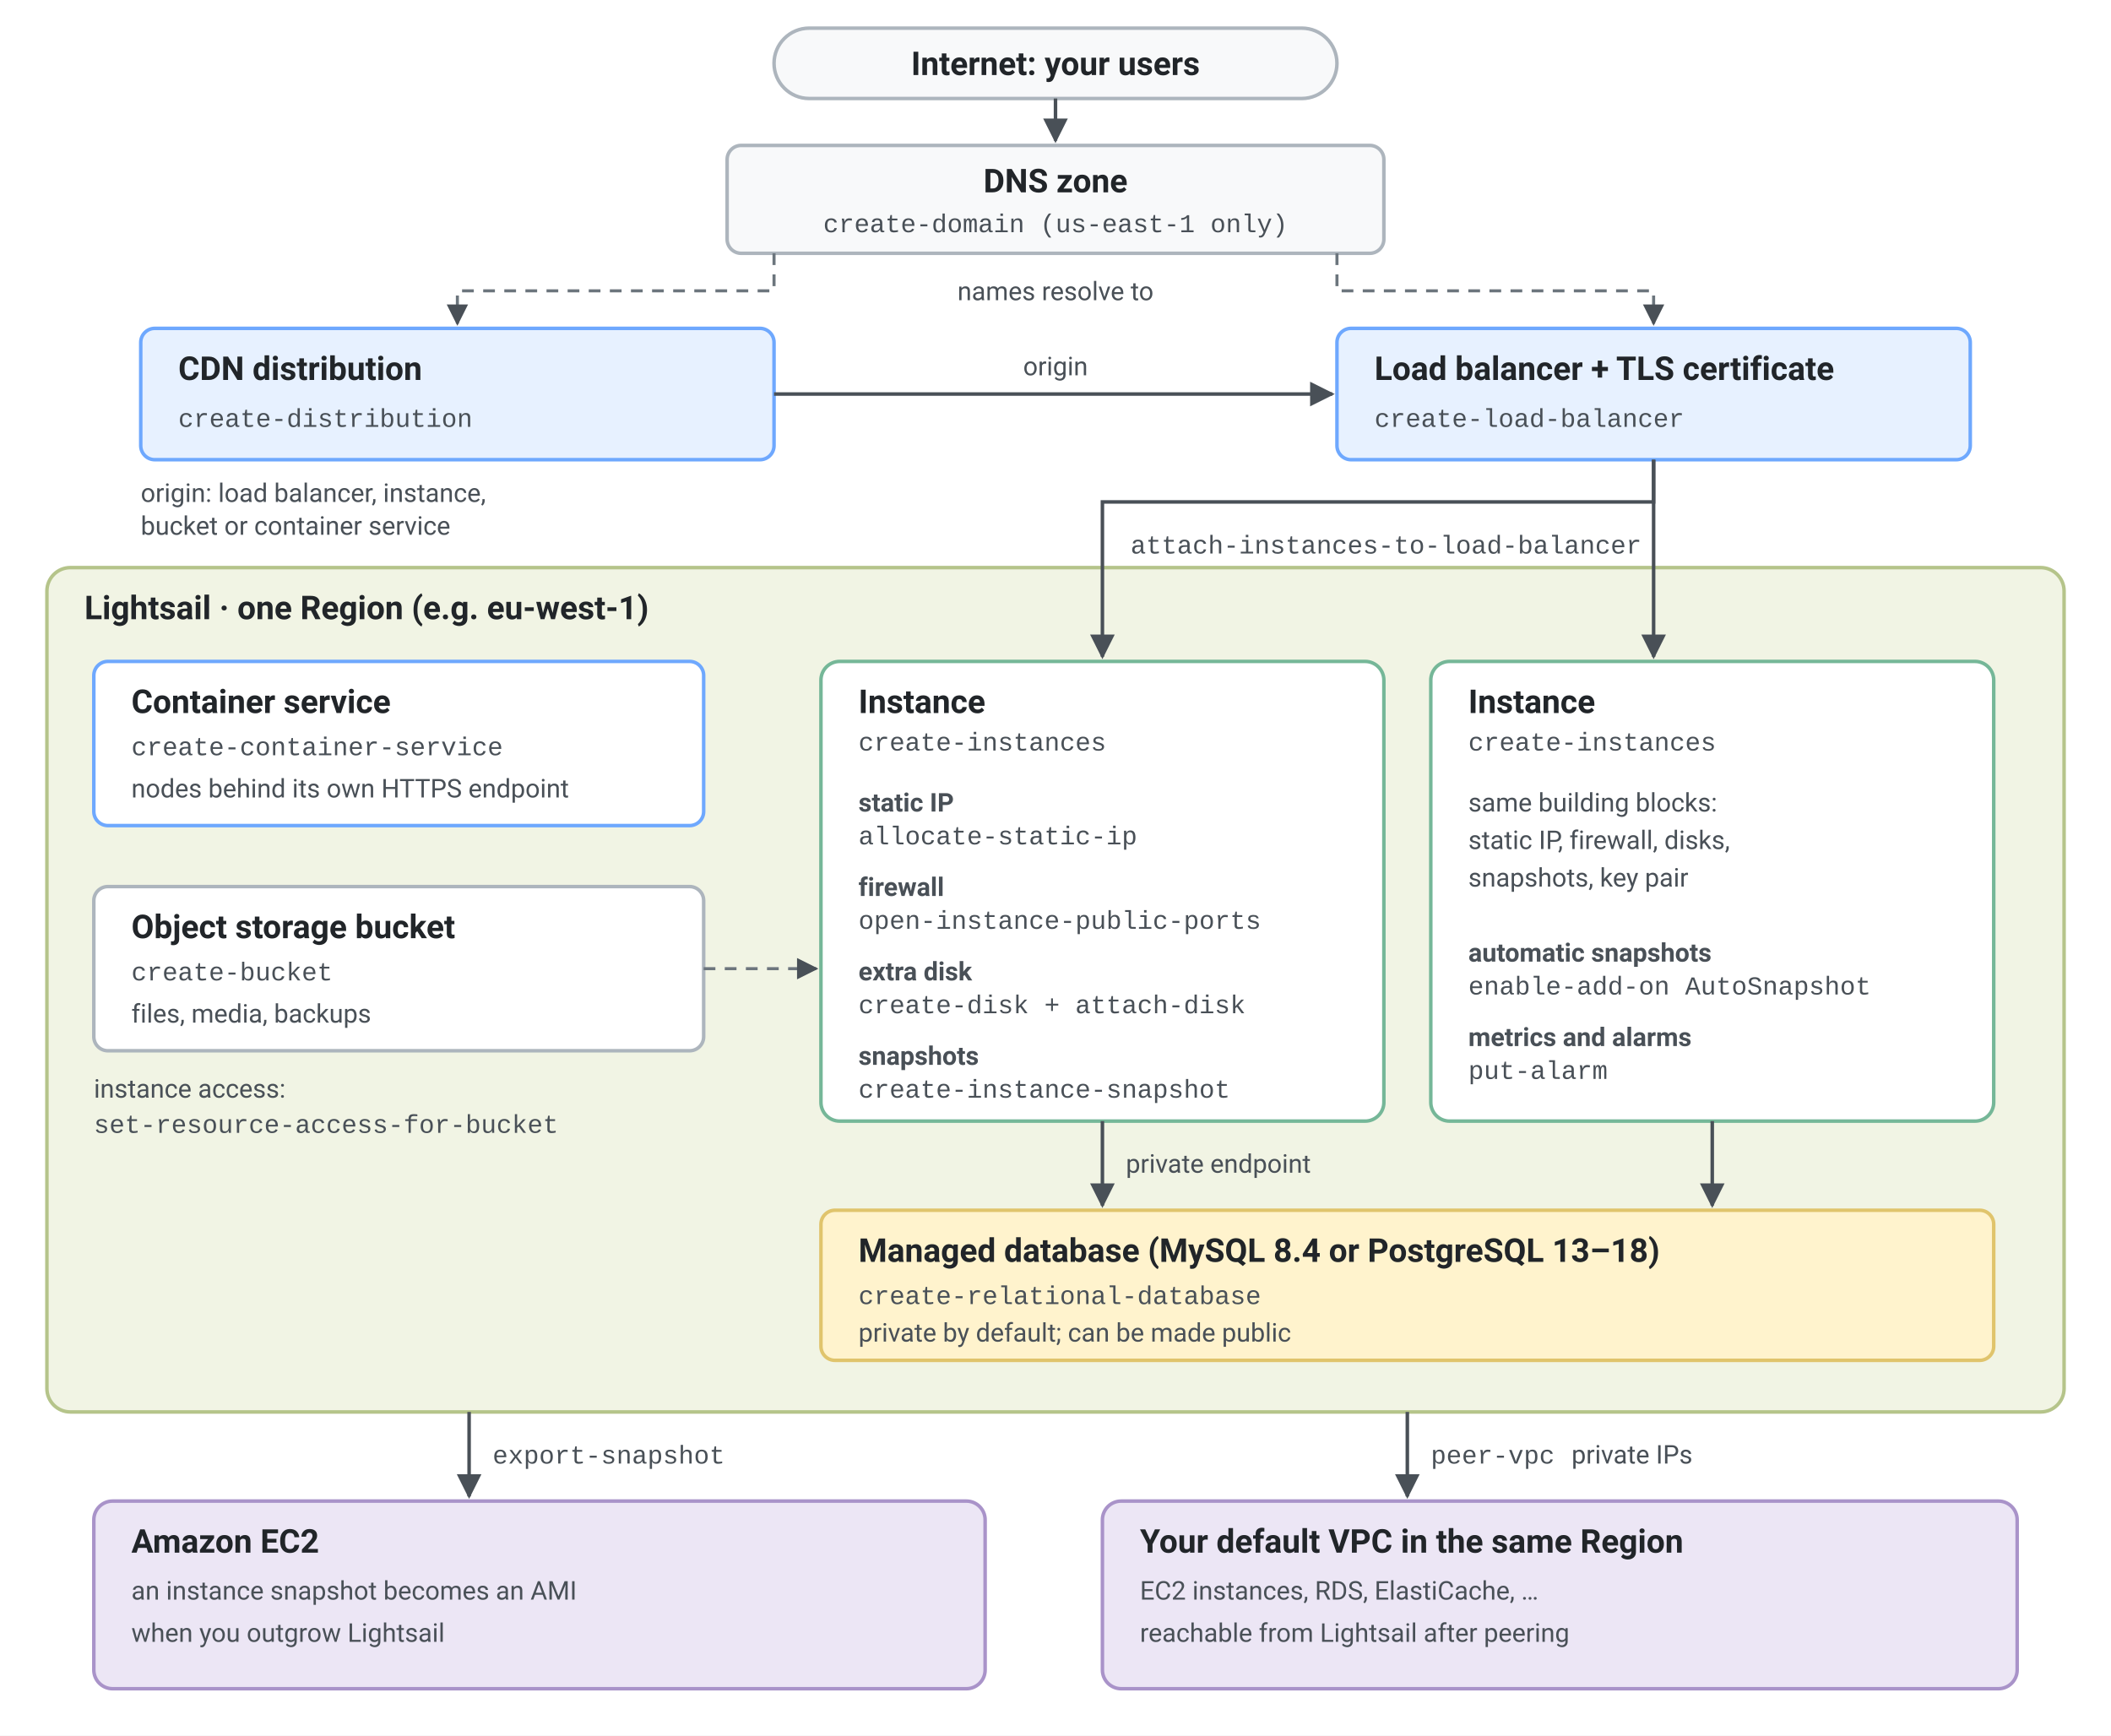
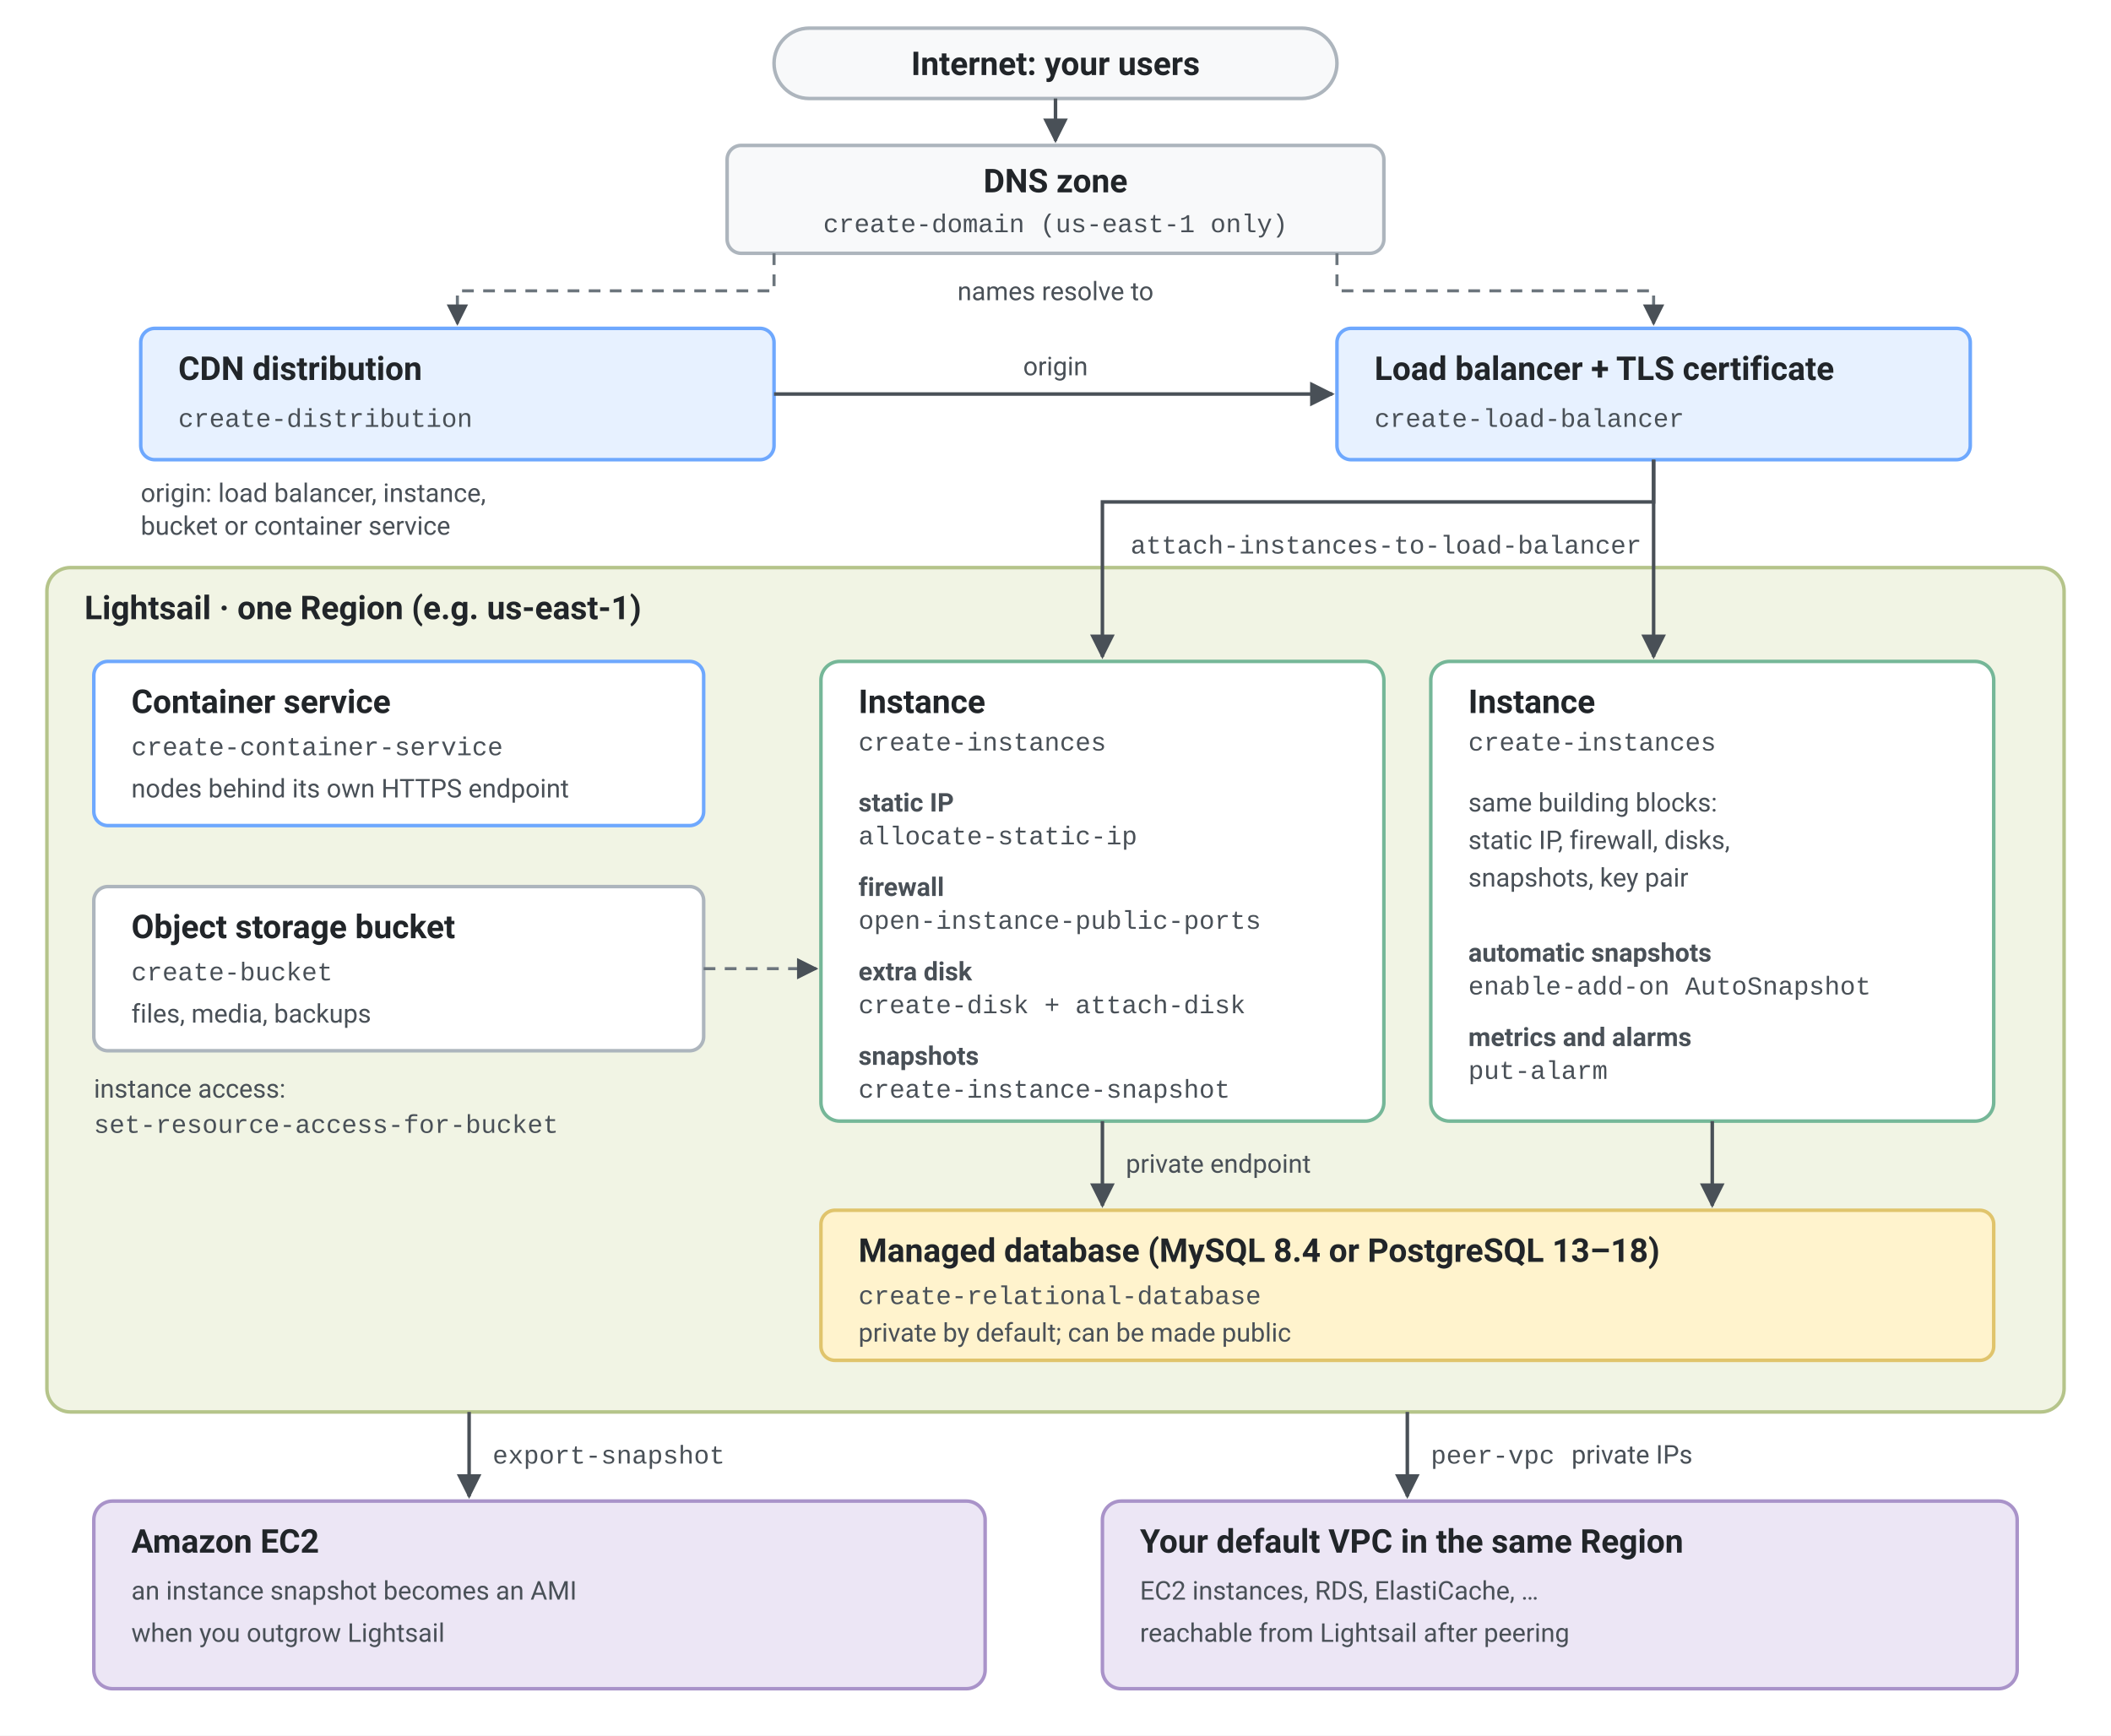
<svg xmlns="http://www.w3.org/2000/svg" viewBox="0 0 900 740" font-family="Roboto, 'Helvetica Neue', Arial, sans-serif" role="img" aria-labelledby="t d">
  <defs>
    <marker id="a" viewBox="0 0 10 10" refX="9" refY="5" markerWidth="7" markerHeight="7" orient="auto-start-reverse">
      <path d="M0,0 L10,5 L0,10 z" fill="#495057" />
    </marker>
    <style>
      .box  { stroke-width: 1.5; }
      .tb   { font-size: 14px; font-weight: 700; fill: #212529; }
      .tc   { font-size: 14px; font-weight: 700; fill: #212529; text-anchor: middle; }
      .cmd  { font-family: Menlo, Consolas, 'Liberation Mono', monospace; font-size: 11px; fill: #495057; }
      .cmdc { font-family: Menlo, Consolas, 'Liberation Mono', monospace; font-size: 11px; fill: #495057; text-anchor: middle; }
      .d    { font-size: 11px; fill: #495057; }
      .dc   { font-size: 11px; fill: #495057; text-anchor: middle; }
      .lne  { stroke: #495057; stroke-width: 1.5; fill: none; marker-end: url(#a); }
      .dsh  { stroke: #6c757d; stroke-width: 1.3; fill: none; stroke-dasharray: 5 4; marker-end: url(#a); }
    </style>
  </defs>
  <rect width="900" height="740" fill="#ffffff" />
  <rect class="box" x="330" y="12" width="240" height="30" rx="15" fill="#f8f9fa" stroke="#adb5bd" />
  <text class="tc" x="450" y="32">Internet: your users</text>
  <path class="lne" d="M450,42 V60" />
  <rect class="box" x="310" y="62" width="280" height="46" rx="6" fill="#f8f9fa" stroke="#adb5bd" />
  <text class="tc" x="450" y="82">DNS zone</text>
  <text class="cmdc" x="450" y="99">create-domain (us-east-1 only)</text>
  <path class="dsh" d="M330,108 V124 H195 V138" />
  <path class="dsh" d="M570,108 V124 H705 V138" />
  <text class="dc" x="450" y="128">names resolve to</text>
  <rect class="box" x="60" y="140" width="270" height="56" rx="6" fill="#e7f1ff" stroke="#6ea8fe" />
  <text class="tb" x="76" y="162">CDN distribution</text>
  <text class="cmd" x="76" y="182">create-distribution</text>
  <text class="d" x="60" y="214">origin: load balancer, instance,</text>
  <text class="d" x="60" y="228">bucket or container service</text>
  <rect class="box" x="570" y="140" width="270" height="56" rx="6" fill="#e7f1ff" stroke="#6ea8fe" />
  <text class="tb" x="586" y="162">Load balancer + TLS certificate</text>
  <text class="cmd" x="586" y="182">create-load-balancer</text>
  <path class="lne" d="M330,168 H568" />
  <text class="dc" x="450" y="160">origin</text>
  <rect class="box" x="20" y="242" width="860" height="360" rx="10" fill="#f1f4e4" stroke="#b5c48a" />
-   <text class="tb" x="36" y="264">Lightsail · one Region (e.g. eu-west-1)</text>
+   <text class="tb" x="36" y="264">Lightsail · one Region (e.g. us-east-1)</text>
  <rect class="box" x="40" y="282" width="260" height="70" rx="6" fill="#ffffff" stroke="#6ea8fe" />
  <text class="tb" x="56" y="304">Container service</text>
  <text class="cmd" x="56" y="322">create-container-service</text>
  <text class="d" x="56" y="340">nodes behind its own HTTPS endpoint</text>
  <rect class="box" x="40" y="378" width="260" height="70" rx="6" fill="#ffffff" stroke="#adb5bd" />
  <text class="tb" x="56" y="400">Object storage bucket</text>
  <text class="cmd" x="56" y="418">create-bucket</text>
  <text class="d" x="56" y="436">files, media, backups</text>
  <path class="dsh" d="M300,413 H348" />
  <text class="d" x="40" y="468">instance access:</text>
  <text class="cmd" x="40" y="483">set-resource-access-for-bucket</text>
  <path class="lne" d="M705,196 V214 H470 V280" />
  <path class="lne" d="M705,196 V280" />
  <text class="cmd" x="482" y="236">attach-instances-to-load-balancer</text>
  <rect class="box" x="350" y="282" width="240" height="196" rx="8" fill="#ffffff" stroke="#75b798" />
  <text class="tb" x="366" y="304">Instance</text>
  <text class="cmd" x="366" y="320">create-instances</text>
  <text class="d" x="366" y="346" style="font-weight:700">static IP</text>
  <text class="cmd" x="366" y="360">allocate-static-ip</text>
  <text class="d" x="366" y="382" style="font-weight:700">firewall</text>
  <text class="cmd" x="366" y="396">open-instance-public-ports</text>
  <text class="d" x="366" y="418" style="font-weight:700">extra disk</text>
  <text class="cmd" x="366" y="432">create-disk + attach-disk</text>
  <text class="d" x="366" y="454" style="font-weight:700">snapshots</text>
  <text class="cmd" x="366" y="468">create-instance-snapshot</text>
  <rect class="box" x="610" y="282" width="240" height="196" rx="8" fill="#ffffff" stroke="#75b798" />
  <text class="tb" x="626" y="304">Instance</text>
  <text class="cmd" x="626" y="320">create-instances</text>
  <text class="d" x="626" y="346">same building blocks:</text>
  <text class="d" x="626" y="362">static IP, firewall, disks,</text>
  <text class="d" x="626" y="378">snapshots, key pair</text>
  <text class="d" x="626" y="410" style="font-weight:700">automatic snapshots</text>
  <text class="cmd" x="626" y="424">enable-add-on AutoSnapshot</text>
  <text class="d" x="626" y="446" style="font-weight:700">metrics and alarms</text>
  <text class="cmd" x="626" y="460">put-alarm</text>
  <path class="lne" d="M470,478 V514" />
  <path class="lne" d="M730,478 V514" />
  <text class="d" x="480" y="500">private endpoint</text>
  <rect class="box" x="350" y="516" width="500" height="64" rx="6" fill="#fff3cd" stroke="#e0c46c" />
  <text class="tb" x="366" y="538">Managed database (MySQL 8.4 or PostgreSQL 13–18)</text>
  <text class="cmd" x="366" y="556">create-relational-database</text>
  <text class="d" x="366" y="572">private by default; can be made public</text>
  <path class="lne" d="M600,602 V638" />
  <text class="cmd" x="610" y="624">peer-vpc</text>
  <text class="d" x="670" y="624">private IPs</text>
  <rect class="box" x="470" y="640" width="390" height="80" rx="8" fill="#ece6f5" stroke="#a993c9" />
  <text class="tb" x="486" y="662">Your default VPC in the same Region</text>
  <text class="d" x="486" y="682">EC2 instances, RDS, ElastiCache, …</text>
  <text class="d" x="486" y="700">reachable from Lightsail after peering</text>
  <path class="lne" d="M200,602 V638" />
  <text class="cmd" x="210" y="624">export-snapshot</text>
  <rect class="box" x="40" y="640" width="380" height="80" rx="8" fill="#ece6f5" stroke="#a993c9" />
  <text class="tb" x="56" y="662">Amazon EC2</text>
  <text class="d" x="56" y="682">an instance snapshot becomes an AMI</text>
  <text class="d" x="56" y="700">when you outgrow Lightsail</text>
</svg>
